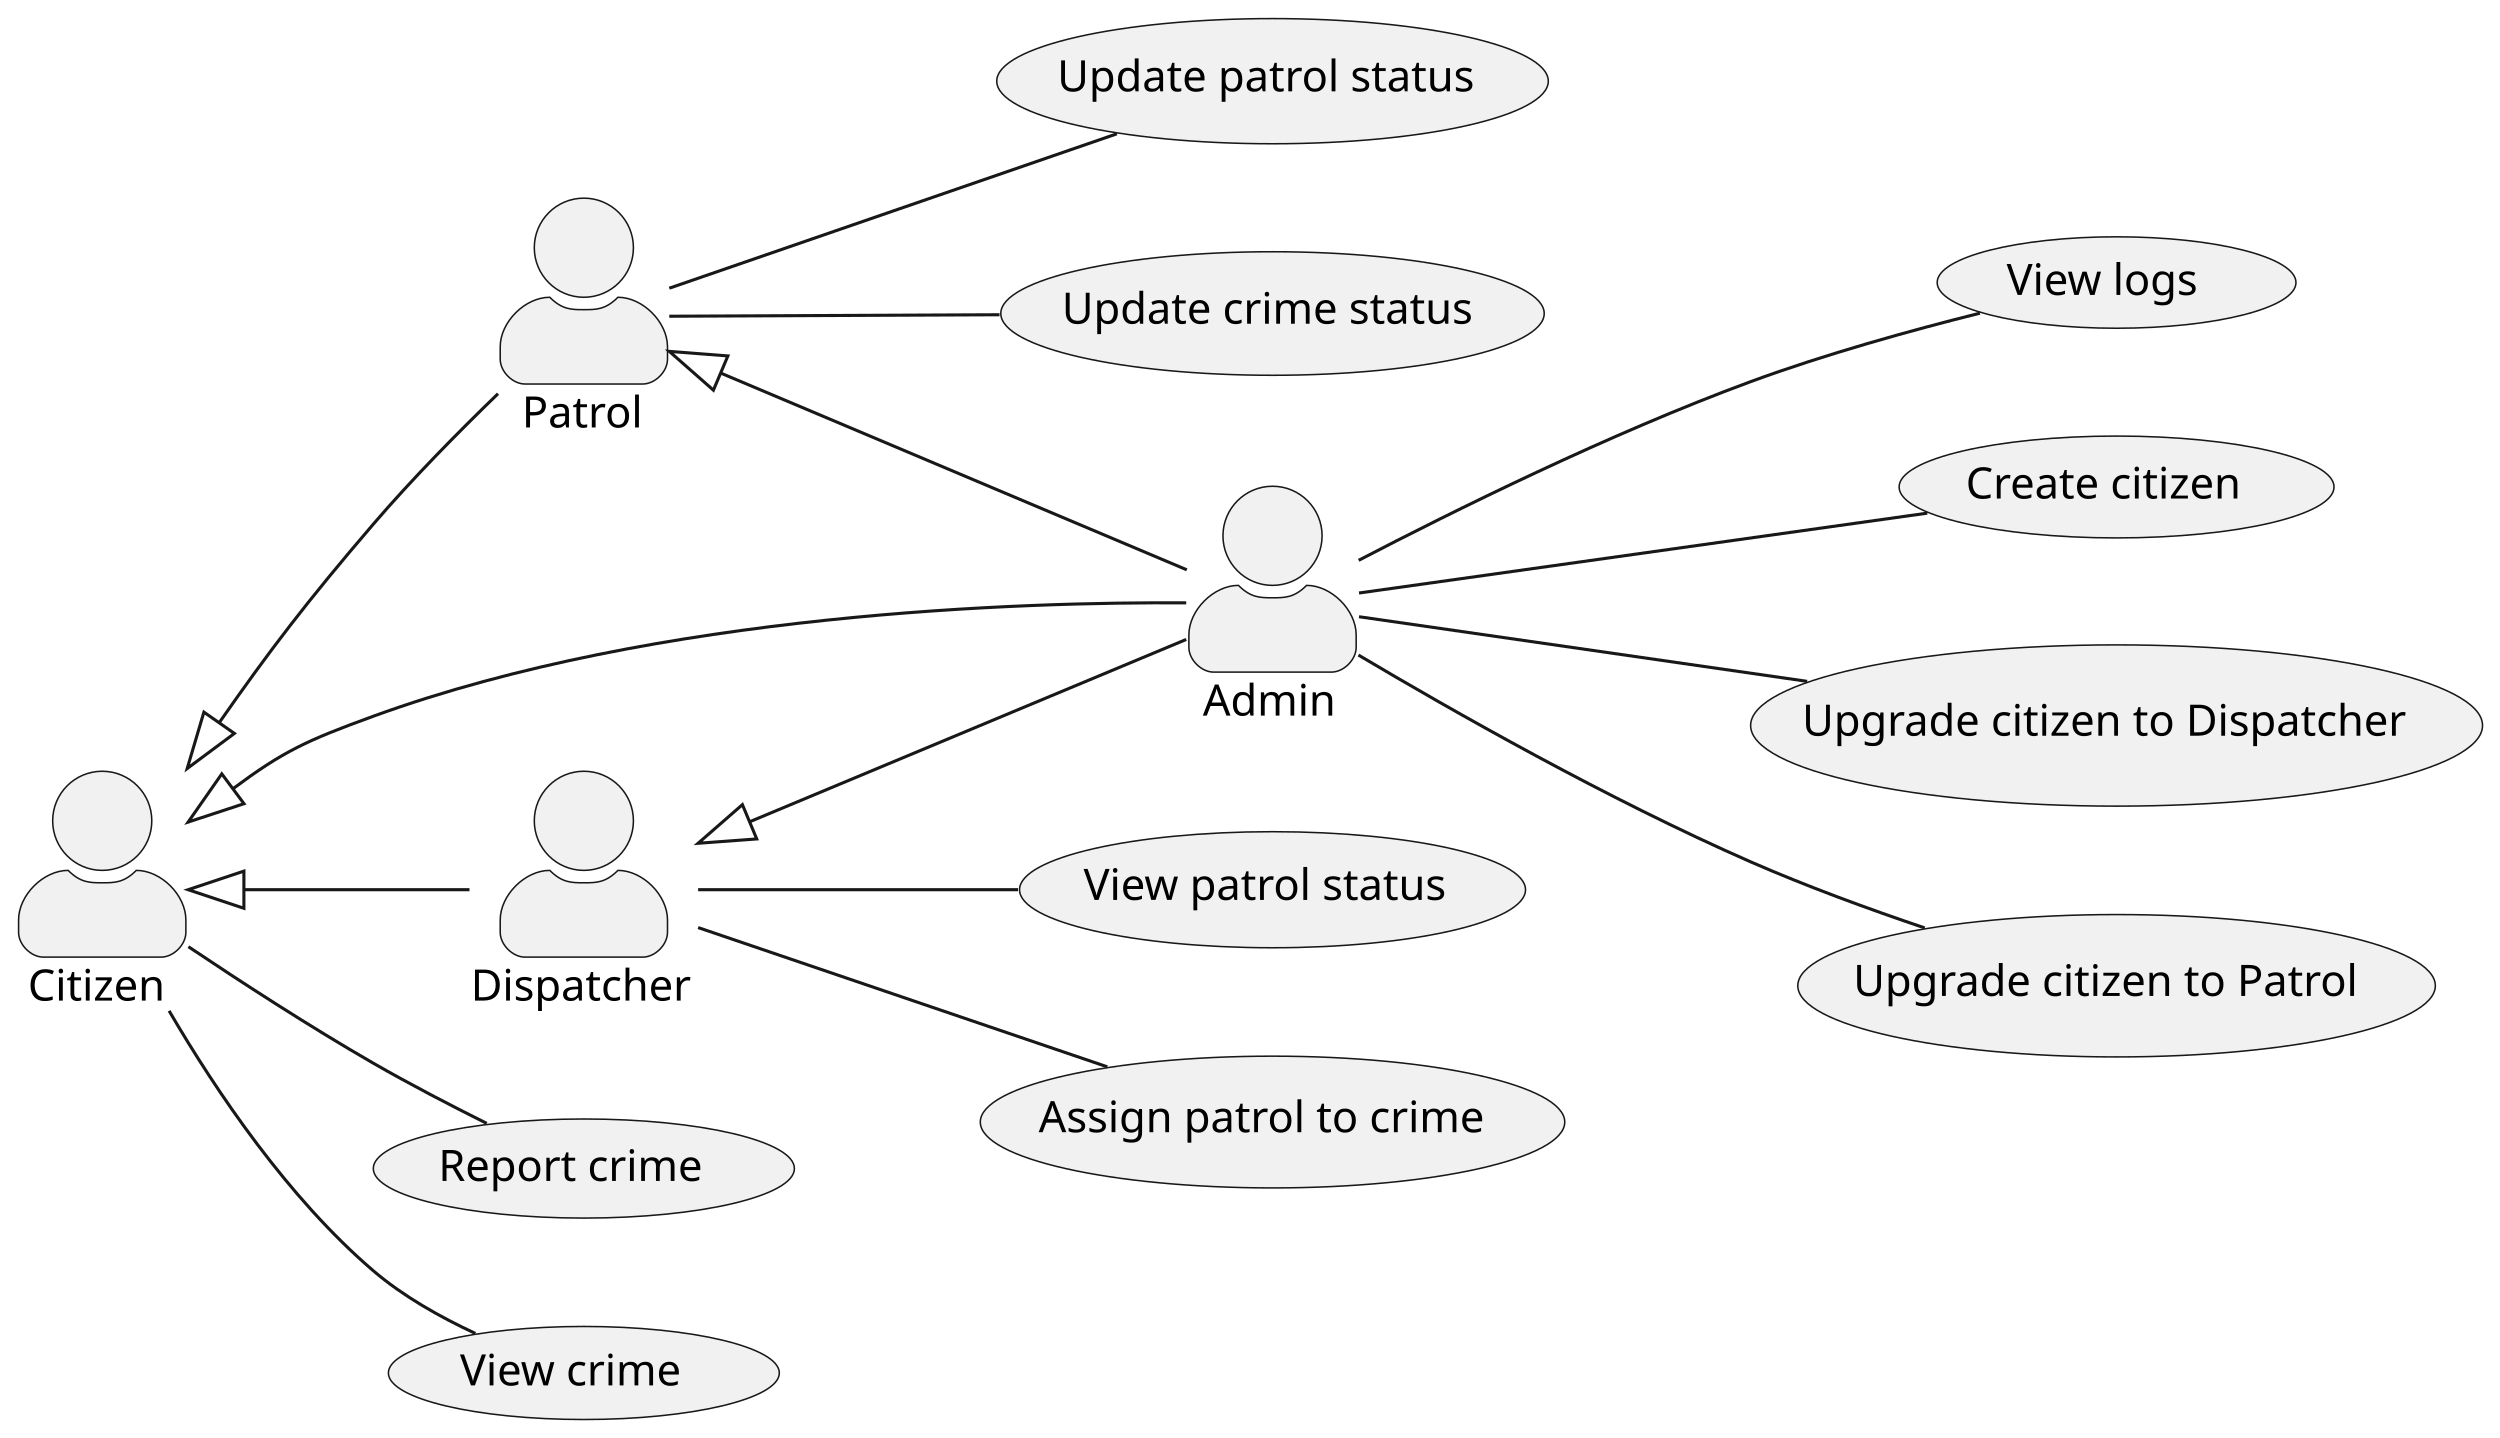
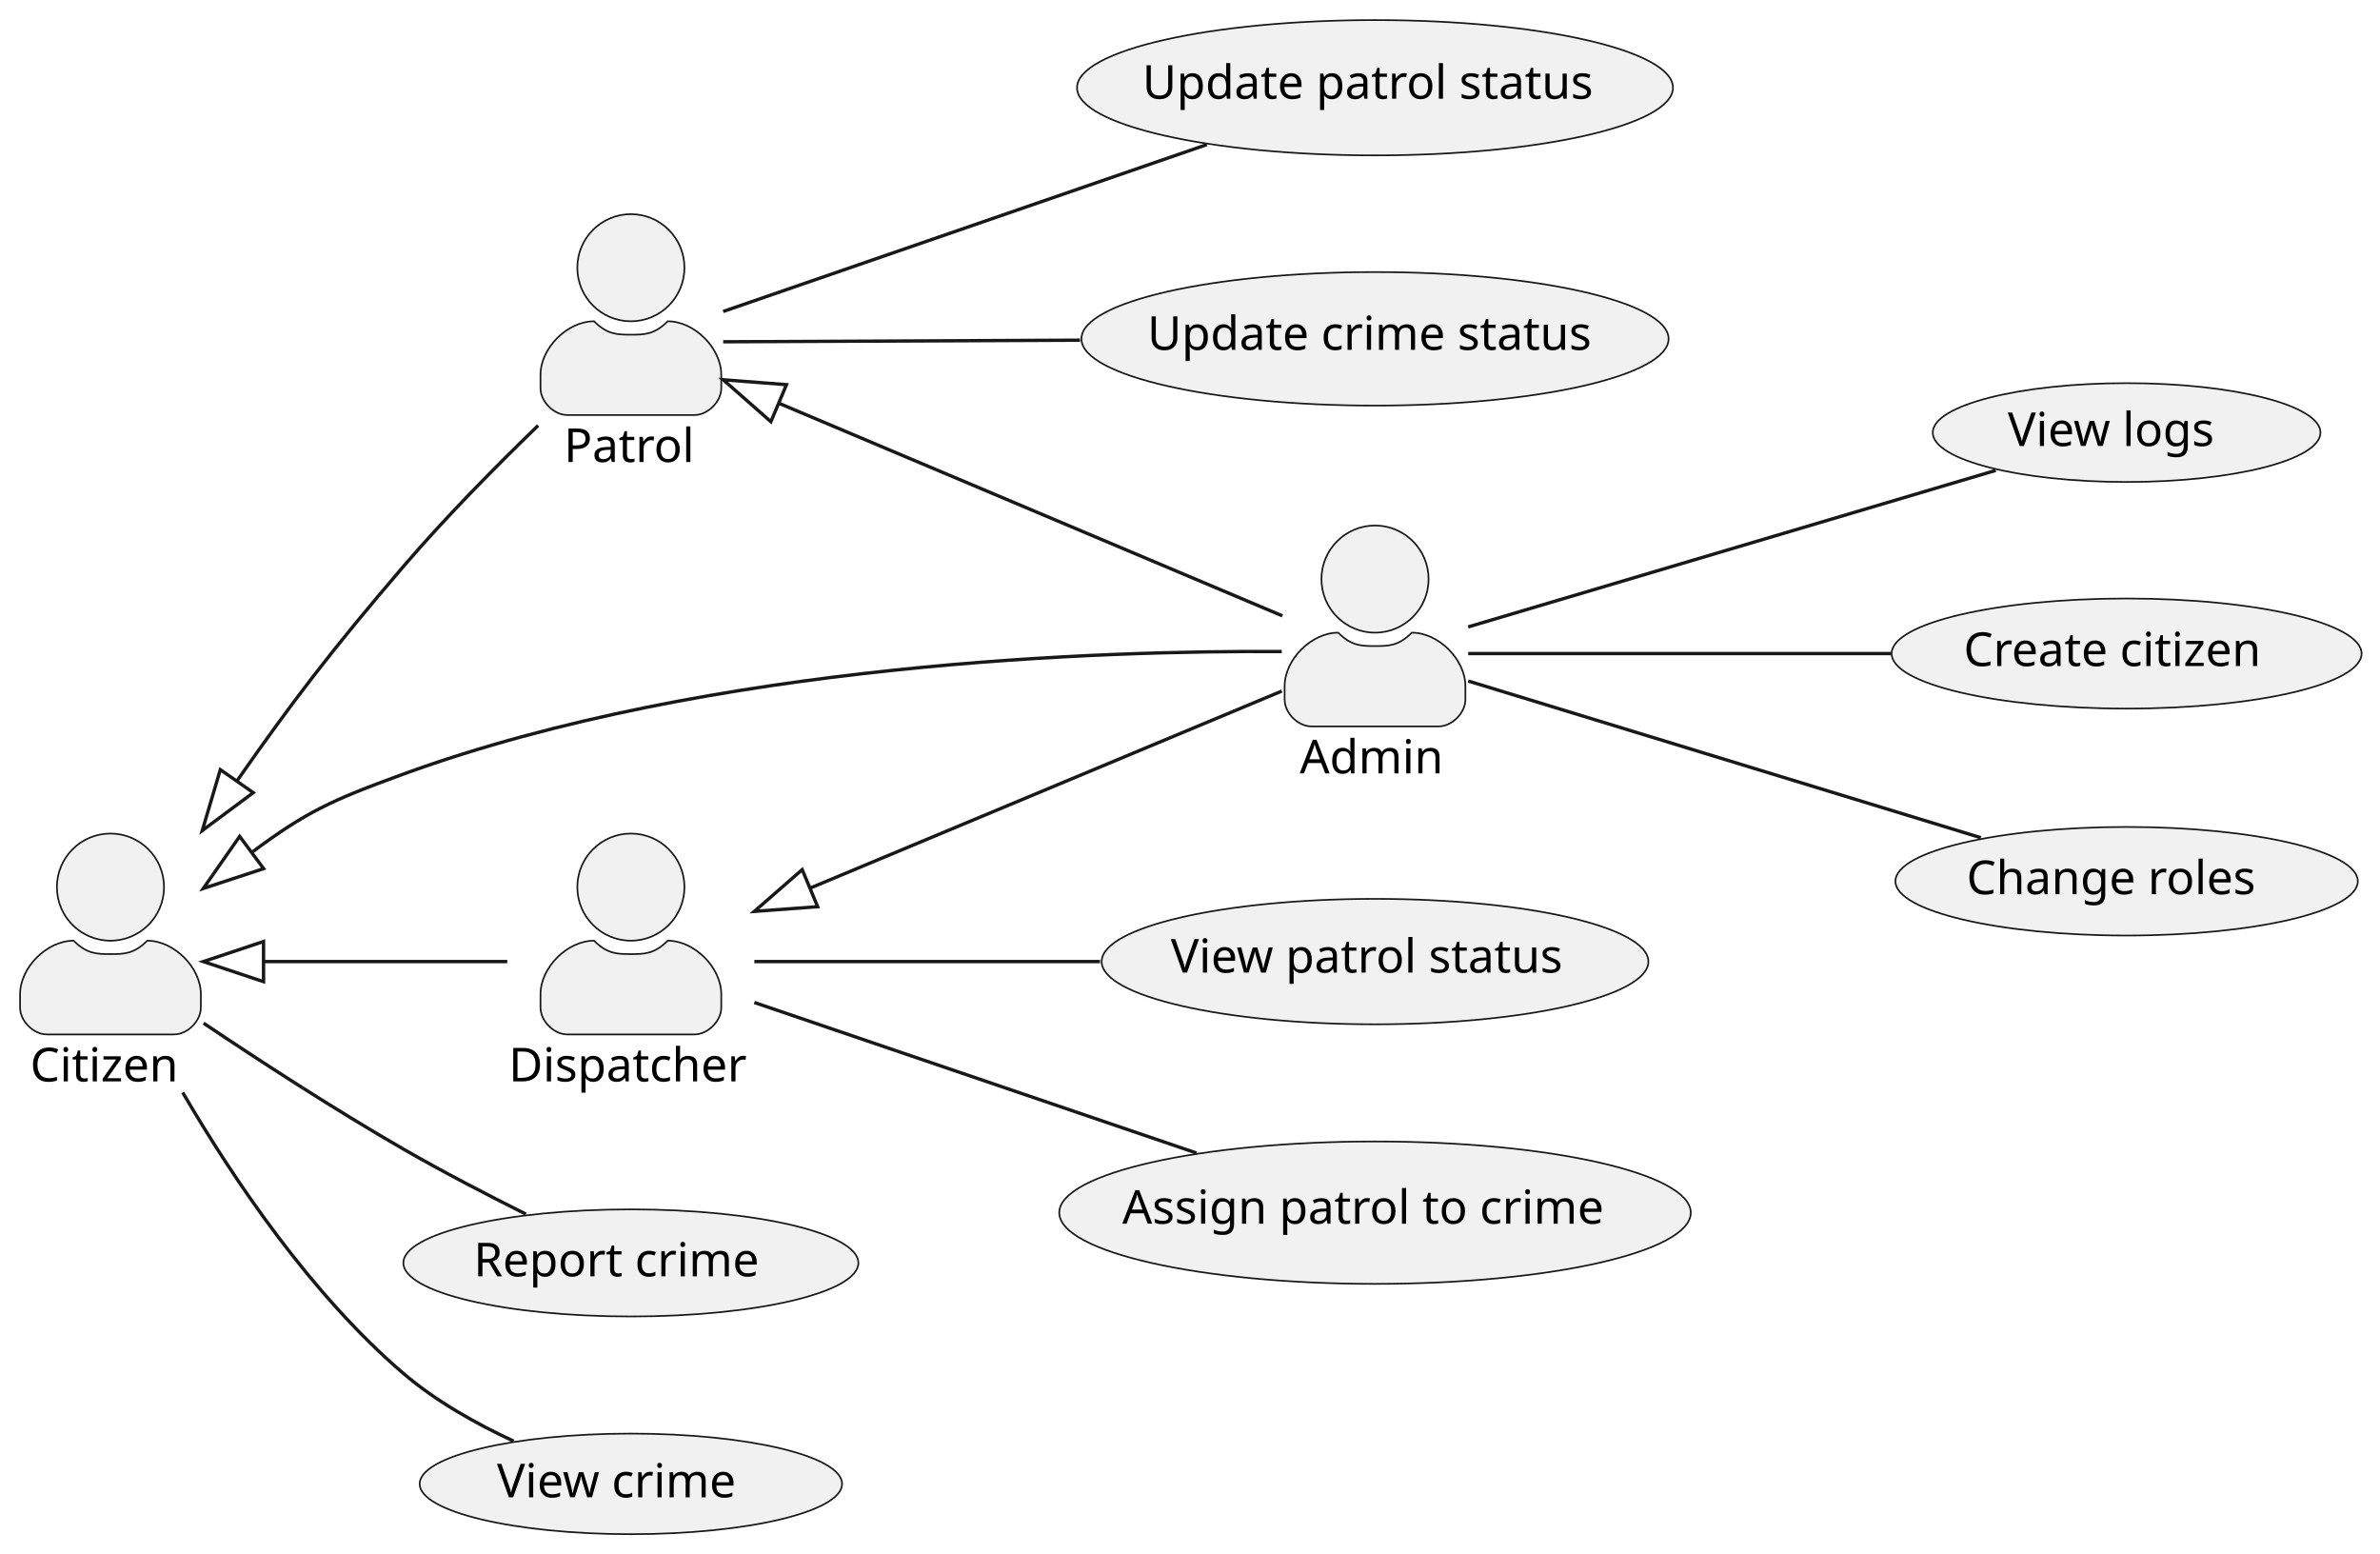
- <svg xmlns="http://www.w3.org/2000/svg" contentStyleType="text/css" height="464px" preserveAspectRatio="none" style="width:807px;height:464px;background:#FFFFFF;" version="1.1" viewBox="0 0 807 464" width="807px" zoomAndPan="magnify">
+ <svg xmlns="http://www.w3.org/2000/svg" contentStyleType="text/css" height="464px" preserveAspectRatio="none" style="width:711px;height:464px;background:#FFFFFF;" version="1.1" viewBox="0 0 711 464" width="711px" zoomAndPan="magnify">
  <defs />
  <g>
    <g id="elem_Citizen">
      <ellipse cx="33" cy="264.96" fill="#F1F1F1" rx="16" ry="16" style="stroke:#181818;stroke-width:0.5;" />
      <path d="M33,284.96 C37,284.96 40,284.96 44,280.96 C52,280.96 60,288.96 60,296.96 L60,300.96 C60,304.96 56,308.96 52,308.96 L14,308.96 C10,308.96 6,304.96 6,300.96 L6,296.96 C6,288.96 14,280.96 22,280.96 C26,284.96 29,284.96 33,284.96 " fill="#F1F1F1" style="stroke:#181818;stroke-width:0.5;" />
      <text fill="#000000" font-family="sans-serif" font-size="14" lengthAdjust="spacing" textLength="48" x="9" y="322.995">Citizen</text>
    </g>
    <g id="elem_Patrol">
      <ellipse cx="188.47" cy="79.96" fill="#F1F1F1" rx="16" ry="16" style="stroke:#181818;stroke-width:0.5;" />
      <path d="M188.47,99.96 C192.47,99.96 195.47,99.96 199.47,95.96 C207.47,95.96 215.47,103.96 215.47,111.96 L215.47,115.96 C215.47,119.96 211.47,123.96 207.47,123.96 L169.47,123.96 C165.47,123.96 161.47,119.96 161.47,115.96 L161.47,111.96 C161.47,103.96 169.47,95.96 177.47,95.96 C181.47,99.96 184.47,99.96 188.47,99.96 " fill="#F1F1F1" style="stroke:#181818;stroke-width:0.5;" />
      <text fill="#000000" font-family="sans-serif" font-size="14" lengthAdjust="spacing" textLength="40" x="168.47" y="137.995">Patrol</text>
    </g>
    <g id="elem_Dispatcher">
      <ellipse cx="188.47" cy="264.96" fill="#F1F1F1" rx="16" ry="16" style="stroke:#181818;stroke-width:0.5;" />
      <path d="M188.47,284.96 C192.47,284.96 195.47,284.96 199.47,280.96 C207.47,280.96 215.47,288.96 215.47,296.96 L215.47,300.96 C215.47,304.96 211.47,308.96 207.47,308.96 L169.47,308.96 C165.47,308.96 161.47,304.96 161.47,300.96 L161.47,296.96 C161.47,288.96 169.47,280.96 177.47,280.96 C181.47,284.96 184.47,284.96 188.47,284.96 " fill="#F1F1F1" style="stroke:#181818;stroke-width:0.5;" />
      <text fill="#000000" font-family="sans-serif" font-size="14" lengthAdjust="spacing" textLength="73" x="151.97" y="322.995">Dispatcher</text>
    </g>
    <g id="elem_Admin">
      <ellipse cx="410.77" cy="172.96" fill="#F1F1F1" rx="16" ry="16" style="stroke:#181818;stroke-width:0.5;" />
      <path d="M410.77,192.96 C414.77,192.96 417.77,192.96 421.77,188.96 C429.77,188.96 437.77,196.96 437.77,204.96 L437.77,208.96 C437.77,212.96 433.77,216.96 429.77,216.96 L391.77,216.96 C387.77,216.96 383.77,212.96 383.77,208.96 L383.77,204.96 C383.77,196.96 391.77,188.96 399.77,188.96 C403.77,192.96 406.77,192.96 410.77,192.96 " fill="#F1F1F1" style="stroke:#181818;stroke-width:0.5;" />
      <text fill="#000000" font-family="sans-serif" font-size="14" lengthAdjust="spacing" textLength="45" x="388.27" y="230.995">Admin</text>
    </g>
    <g id="elem_UC_ReportCrime">
      <ellipse cx="188.468" cy="377.204" fill="#F1F1F1" rx="67.968" ry="15.994" style="stroke:#181818;stroke-width:0.5;" />
      <text fill="#000000" font-family="sans-serif" font-size="14" lengthAdjust="spacing" textLength="88" x="141.505" y="381.213">Report crime</text>
    </g>
    <g id="elem_UC_ViewCrime">
      <ellipse cx="188.469" cy="443.2" fill="#F1F1F1" rx="63.099" ry="15.02" style="stroke:#181818;stroke-width:0.5;" />
      <text fill="#000000" font-family="sans-serif" font-size="14" lengthAdjust="spacing" textLength="74" x="148.469" y="447.217">View crime</text>
    </g>
    <g id="elem_UC_AssignPatrol">
      <ellipse cx="410.771" cy="362.196" fill="#F1F1F1" rx="94.331" ry="21.266" style="stroke:#181818;stroke-width:0.5;" />
      <text fill="#000000" font-family="sans-serif" font-size="14" lengthAdjust="spacing" textLength="151" x="335.271" y="365.487">Assign patrol to crime</text>
    </g>
    <g id="elem_UC_UpdatePatrol">
      <ellipse cx="410.77" cy="26.204" fill="#F1F1F1" rx="89.02" ry="20.204" style="stroke:#181818;stroke-width:0.5;" />
      <text fill="#000000" font-family="sans-serif" font-size="14" lengthAdjust="spacing" textLength="139" x="341.27" y="29.495">Update patrol status</text>
    </g>
    <g id="elem_UC_UpdateCrime">
      <ellipse cx="410.766" cy="101.201" fill="#F1F1F1" rx="87.706" ry="19.941" style="stroke:#181818;stroke-width:0.5;" />
      <text fill="#000000" font-family="sans-serif" font-size="14" lengthAdjust="spacing" textLength="136" x="342.766" y="104.492">Update crime status</text>
    </g>
    <g id="elem_UC_ViewPatrol">
      <ellipse cx="410.775" cy="287.203" fill="#F1F1F1" rx="81.665" ry="18.733" style="stroke:#181818;stroke-width:0.5;" />
      <text fill="#000000" font-family="sans-serif" font-size="14" lengthAdjust="spacing" textLength="122" x="349.775" y="290.494">View patrol status</text>
    </g>
    <g id="elem_UC_ViewLogs">
-       <ellipse cx="683.231" cy="91.198" fill="#F1F1F1" rx="57.911" ry="14.758" style="stroke:#181818;stroke-width:0.5;" />
-       <text fill="#000000" font-family="sans-serif" font-size="14" lengthAdjust="spacing" textLength="65" x="647.731" y="95.216">View logs</text>
+       <ellipse cx="635.302" cy="129.198" fill="#F1F1F1" rx="57.911" ry="14.758" style="stroke:#181818;stroke-width:0.5;" />
+       <text fill="#000000" font-family="sans-serif" font-size="14" lengthAdjust="spacing" textLength="65" x="599.802" y="133.216">View logs</text>
    </g>
    <g id="elem_UC_CreateCitizen">
-       <ellipse cx="683.229" cy="157.2" fill="#F1F1F1" rx="70.199" ry="16.44" style="stroke:#181818;stroke-width:0.5;" />
-       <text fill="#000000" font-family="sans-serif" font-size="14" lengthAdjust="spacing" textLength="94" x="634.542" y="160.925">Create citizen</text>
+       <ellipse cx="635.299" cy="195.2" fill="#F1F1F1" rx="70.199" ry="16.44" style="stroke:#181818;stroke-width:0.5;" />
+       <text fill="#000000" font-family="sans-serif" font-size="14" lengthAdjust="spacing" textLength="94" x="586.611" y="198.925">Create citizen</text>
    </g>
-     <g id="elem_UC_UpgradeDispatcher">
-       <ellipse cx="683.232" cy="234.196" fill="#F1F1F1" rx="118.132" ry="26.026" style="stroke:#181818;stroke-width:0.5;" />
-       <text fill="#000000" font-family="sans-serif" font-size="14" lengthAdjust="spacing" textLength="203" x="581.732" y="237.487">Upgrade citizen to Dispatcher</text>
-     </g>
-     <g id="elem_UC_UpgradePatrol">
-       <ellipse cx="683.231" cy="318.2" fill="#F1F1F1" rx="102.901" ry="22.98" style="stroke:#181818;stroke-width:0.5;" />
-       <text fill="#000000" font-family="sans-serif" font-size="14" lengthAdjust="spacing" textLength="170" x="598.231" y="321.491">Upgrade citizen to Patrol</text>
+     <g id="elem_UC_ChangeRoles">
+       <ellipse cx="635.299" cy="263.204" fill="#F1F1F1" rx="69.069" ry="16.214" style="stroke:#181818;stroke-width:0.5;" />
+       <text fill="#000000" font-family="sans-serif" font-size="14" lengthAdjust="spacing" textLength="91" x="587.485" y="267.073">Change roles</text>
    </g>
    <g id="link_Citizen_Patrol">
      <path d="M70.739,233.315 C87.179,209.785 98.92,194.36 120.5,169.2 C133.03,154.59 148.09,139.34 160.76,127.09 " fill="none" id="Citizen-backto-Patrol" style="stroke:#181818;stroke-width:1.0;" />
      <polygon fill="none" points="60.43,248.07,75.658,236.751,65.821,229.878,60.43,248.07" style="stroke:#181818;stroke-width:1.0;" />
    </g>
    <g id="link_Citizen_Dispatcher">
      <path d="M78.73,287.2 C103.89,287.2 123.76,287.2 151.55,287.2 " fill="none" id="Citizen-backto-Dispatcher" style="stroke:#181818;stroke-width:1.0;" />
      <polygon fill="none" points="60.73,287.2,78.73,293.2,78.73,281.2,60.73,287.2" style="stroke:#181818;stroke-width:1.0;" />
    </g>
    <g id="link_Citizen_Admin">
      <path d="M75.176,254.621 C91.466,242.511 98.81,239.1 120.5,231.2 C212.52,197.7 330.69,194.27 382.91,194.6 " fill="none" id="Citizen-backto-Admin" style="stroke:#181818;stroke-width:1.0;" />
      <polygon fill="none" points="60.73,265.36,78.755,259.436,71.596,249.806,60.73,265.36" style="stroke:#181818;stroke-width:1.0;" />
    </g>
    <g id="link_Patrol_Admin">
      <path d="M232.624,120.419 C274.964,138.289 340.7,166.04 383.1,183.94 " fill="none" id="Patrol-backto-Admin" style="stroke:#181818;stroke-width:1.0;" />
      <polygon fill="none" points="216.04,113.42,230.29,125.947,234.957,114.891,216.04,113.42" style="stroke:#181818;stroke-width:1.0;" />
    </g>
    <g id="link_Dispatcher_Admin">
      <path d="M241.96,265.275 C286.1,246.845 343.4,222.92 382.92,206.41 " fill="none" id="Dispatcher-backto-Admin" style="stroke:#181818;stroke-width:1.0;" />
      <polygon fill="none" points="225.35,272.21,244.272,270.811,239.649,259.738,225.35,272.21" style="stroke:#181818;stroke-width:1.0;" />
    </g>
    <g id="link_Citizen_UC_ReportCrime">
      <path d="M60.82,305.6 C77.67,316.9 100.03,331.42 120.5,343.2 C132.25,349.96 145.51,356.84 157.11,362.63 " fill="none" id="Citizen-UC_ReportCrime" style="stroke:#181818;stroke-width:1.0;" />
    </g>
    <g id="link_Citizen_UC_ViewCrime">
      <path d="M54.58,326.29 C69.96,352.62 93.03,386.69 120.5,410.2 C130.15,418.46 142.23,425.23 153.46,430.44 " fill="none" id="Citizen-UC_ViewCrime" style="stroke:#181818;stroke-width:1.0;" />
    </g>
    <g id="link_Patrol_UC_UpdatePatrol">
      <path d="M216.04,93.03 C251.75,80.72 315.87,58.59 360.52,43.19 " fill="none" id="Patrol-UC_UpdatePatrol" style="stroke:#181818;stroke-width:1.0;" />
    </g>
    <g id="link_Patrol_UC_UpdateCrime">
      <path d="M216.04,102.08 C242.48,101.96 284.49,101.77 322.65,101.6 " fill="none" id="Patrol-UC_UpdateCrime" style="stroke:#181818;stroke-width:1.0;" />
    </g>
    <g id="link_Dispatcher_UC_ViewPatrol">
      <path d="M225.35,287.2 C253.27,287.2 293.11,287.2 328.62,287.2 " fill="none" id="Dispatcher-UC_ViewPatrol" style="stroke:#181818;stroke-width:1.0;" />
    </g>
    <g id="link_Dispatcher_UC_AssignPatrol">
      <path d="M225.35,299.42 C261.2,311.62 316.68,330.51 357.44,344.38 " fill="none" id="Dispatcher-UC_AssignPatrol" style="stroke:#181818;stroke-width:1.0;" />
    </g>
    <g id="link_Admin_UC_ViewLogs">
-       <path d="M438.58,180.87 C468.72,165.18 519.43,140.02 565.1,123.2 C589.13,114.35 616.74,106.69 639.11,101.09 " fill="none" id="Admin-UC_ViewLogs" style="stroke:#181818;stroke-width:1.0;" />
+       <path d="M438.61,187.24 C477.91,175.58 551.31,153.81 596.19,140.5 " fill="none" id="Admin-UC_ViewLogs" style="stroke:#181818;stroke-width:1.0;" />
    </g>
    <g id="link_Admin_UC_CreateCitizen">
-       <path d="M438.69,191.42 C481.18,185.45 564.84,173.69 622.13,165.64 " fill="none" id="Admin-UC_CreateCitizen" style="stroke:#181818;stroke-width:1.0;" />
+       <path d="M438.61,195.2 C469.71,195.2 522.14,195.2 564.91,195.2 " fill="none" id="Admin-UC_CreateCitizen" style="stroke:#181818;stroke-width:1.0;" />
    </g>
-     <g id="link_Admin_UC_UpgradeDispatcher">
-       <path d="M438.69,199.08 C472.29,203.93 531.65,212.49 583.35,219.94 " fill="none" id="Admin-UC_UpgradeDispatcher" style="stroke:#181818;stroke-width:1.0;" />
-     </g>
-     <g id="link_Admin_UC_UpgradePatrol">
-       <path d="M438.5,211.45 C468.57,229.31 519.21,258.11 565.1,278.2 C583.01,286.04 602.99,293.36 621.3,299.54 " fill="none" id="Admin-UC_UpgradePatrol" style="stroke:#181818;stroke-width:1.0;" />
+     <g id="link_Admin_UC_ChangeRoles">
+       <path d="M438.61,203.4 C476.64,215.02 546.6,236.4 591.75,250.2 " fill="none" id="Admin-UC_ChangeRoles" style="stroke:#181818;stroke-width:1.0;" />
    </g>
  </g>
</svg>
